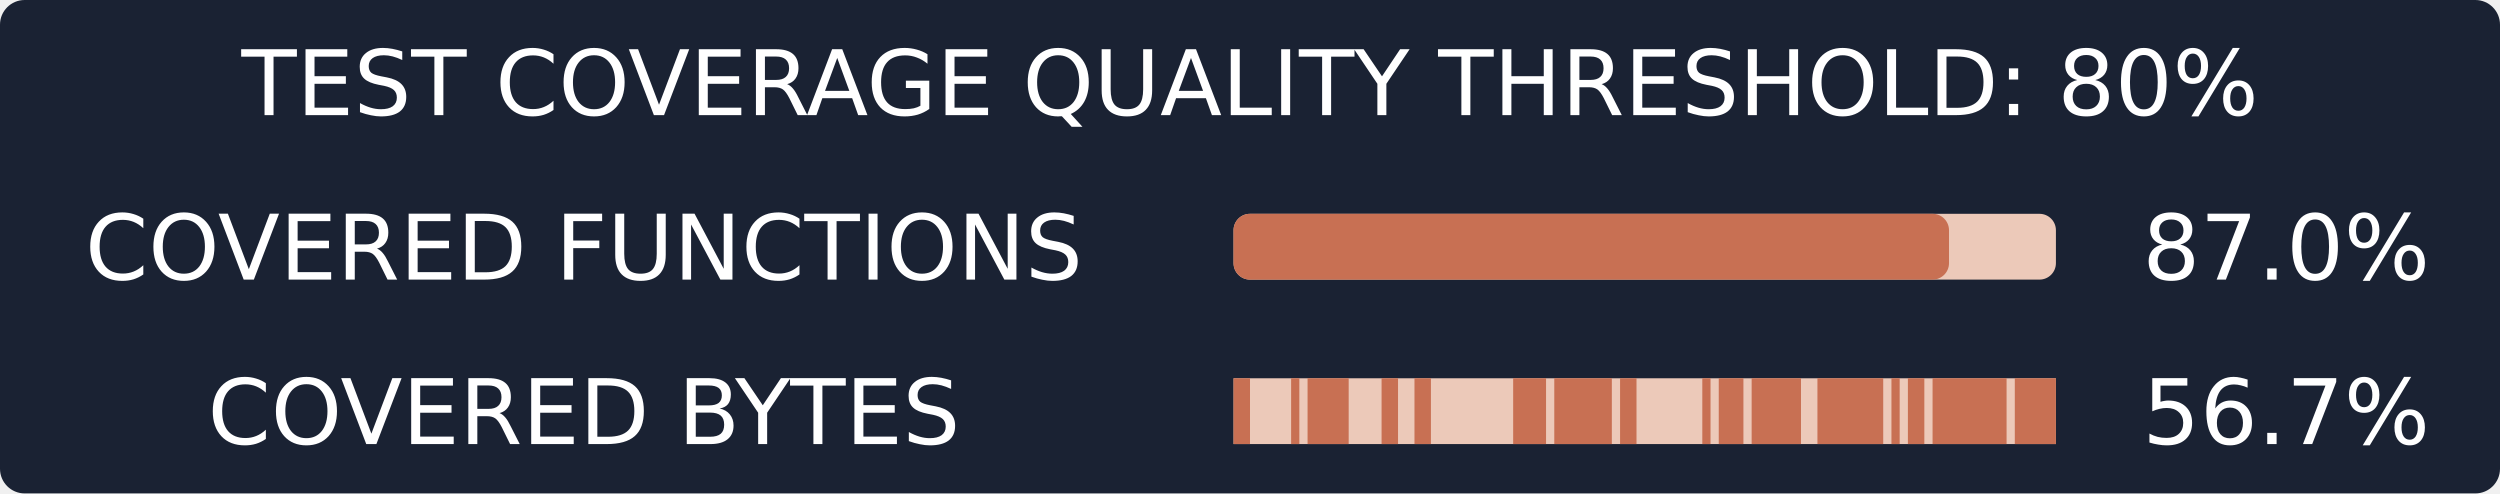
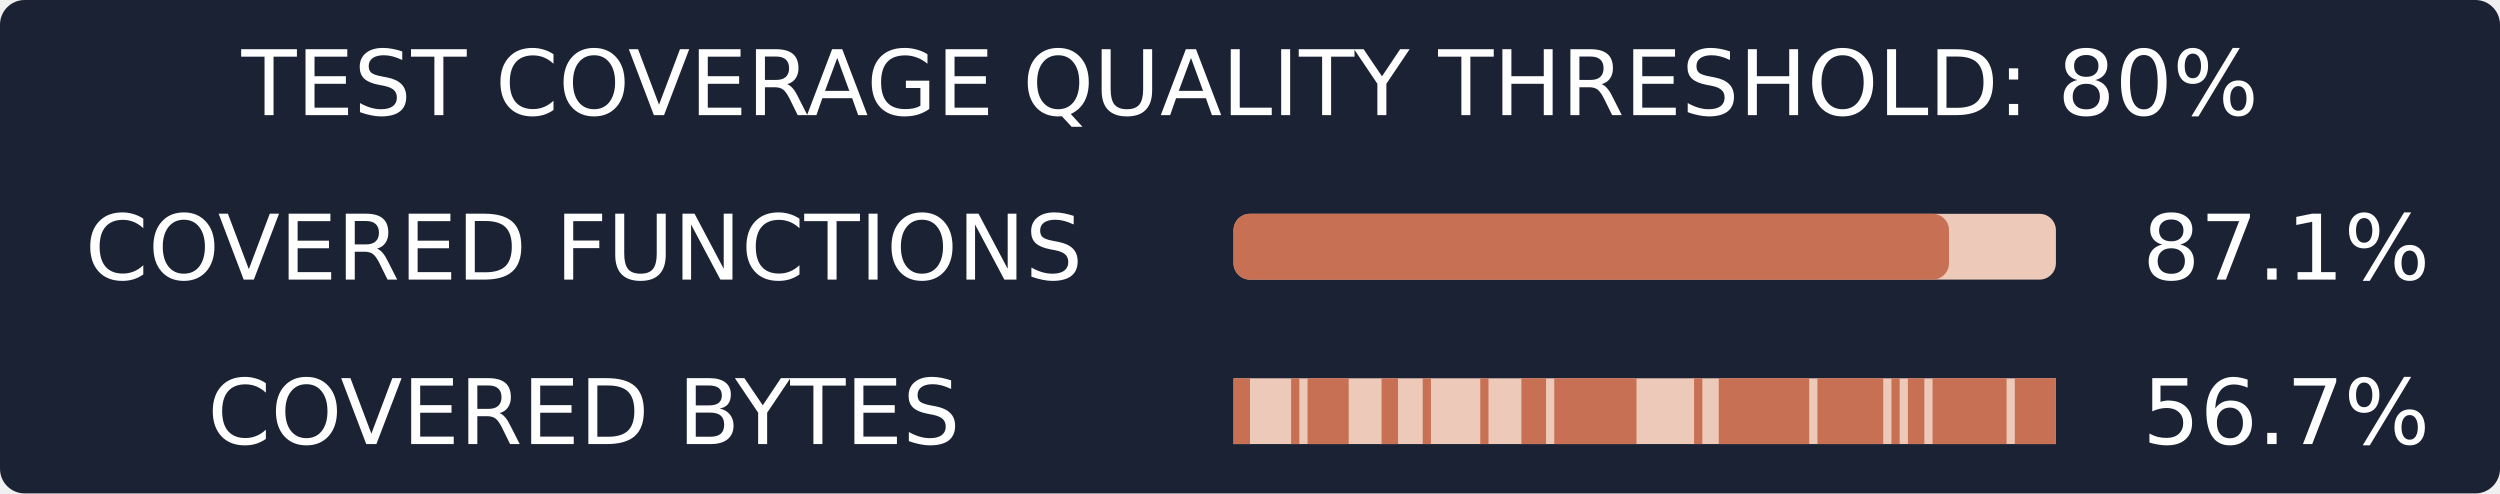
- <svg xmlns="http://www.w3.org/2000/svg" width="304" height="60" role="img" aria-label="decomp: 87.0% of functions, 56.7% of code bytes done; a function counts as done when its tests ran at least 80% of the original (the test coverage quality threshold)">
+ <svg xmlns="http://www.w3.org/2000/svg" width="304" height="60" role="img" aria-label="decomp: 87.1% of functions, 56.7% of code bytes done; a function counts as done when its tests ran at least 80% of the original (the test coverage quality threshold)">
  <clipPath id="r">
    <rect width="304" height="60" rx="3" />
  </clipPath>
  <g clip-path="url(#r)">
    <rect width="304" height="60" fill="#1a2233" />
    <rect x="150" y="26" width="100" height="8" rx="2" fill="#ecc9b9" />
    <rect x="150" y="26" width="87" height="8" rx="2" fill="#c87053" />
    <rect x="150" y="46" width="100" height="8" fill="#ecc9b9" />
    <rect x="150" y="46" width="2" height="8" fill="#c87053" />
    <rect x="157" y="46" width="1" height="8" fill="#c87053" />
    <rect x="159" y="46" width="5" height="8" fill="#c87053" />
    <rect x="168" y="46" width="2" height="8" fill="#c87053" />
-     <rect x="172" y="46" width="2" height="8" fill="#c87053" />
-     <rect x="184" y="46" width="4" height="8" fill="#c87053" />
-     <rect x="189" y="46" width="7" height="8" fill="#c87053" />
-     <rect x="197" y="46" width="2" height="8" fill="#c87053" />
-     <rect x="207" y="46" width="1" height="8" fill="#c87053" />
-     <rect x="209" y="46" width="3" height="8" fill="#c87053" />
-     <rect x="213" y="46" width="6" height="8" fill="#c87053" />
+     <rect x="173" y="46" width="1" height="8" fill="#c87053" />
+     <rect x="180" y="46" width="1" height="8" fill="#c87053" />
+     <rect x="185" y="46" width="3" height="8" fill="#c87053" />
+     <rect x="189" y="46" width="10" height="8" fill="#c87053" />
+     <rect x="206" y="46" width="1" height="8" fill="#c87053" />
+     <rect x="209" y="46" width="11" height="8" fill="#c87053" />
    <rect x="221" y="46" width="8" height="8" fill="#c87053" />
    <rect x="230" y="46" width="1" height="8" fill="#c87053" />
    <rect x="232" y="46" width="2" height="8" fill="#c87053" />
    <rect x="235" y="46" width="9" height="8" fill="#c87053" />
    <rect x="245" y="46" width="5" height="8" fill="#c87053" />
  </g>
  <g fill="#fff" font-family="Verdana,DejaVu Sans,sans-serif" font-size="11" text-anchor="middle">
    <text x="71" y="34">COVERED FUNCTIONS</text>
    <text x="71" y="54">COVERED BYTES</text>
-     <text x="278" y="34">87.0%</text>
+     <text x="278" y="34">87.1%</text>
    <text x="278" y="54">56.7%</text>
    <text x="152" y="14">TEST COVERAGE QUALITY THRESHOLD: 80%</text>
  </g>
</svg>
